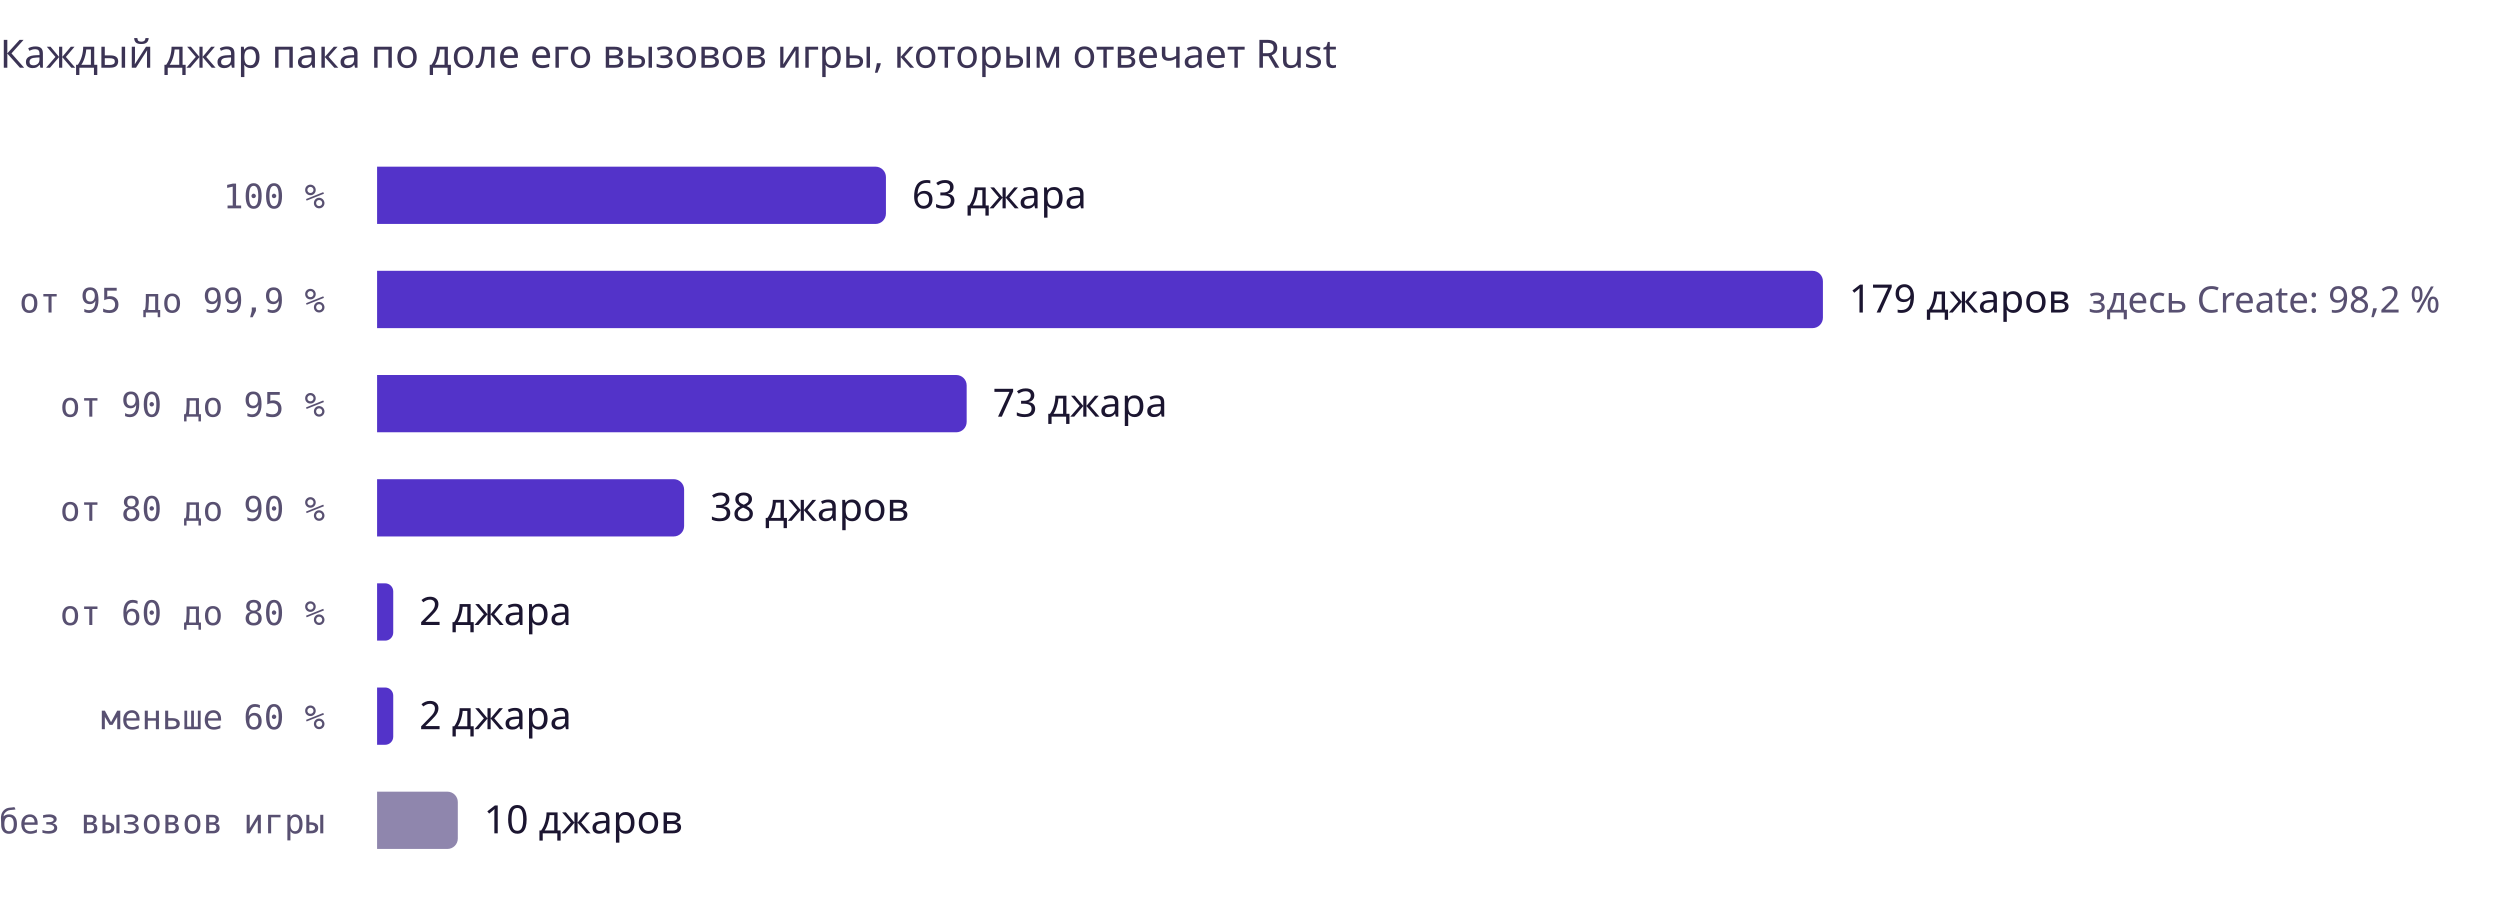
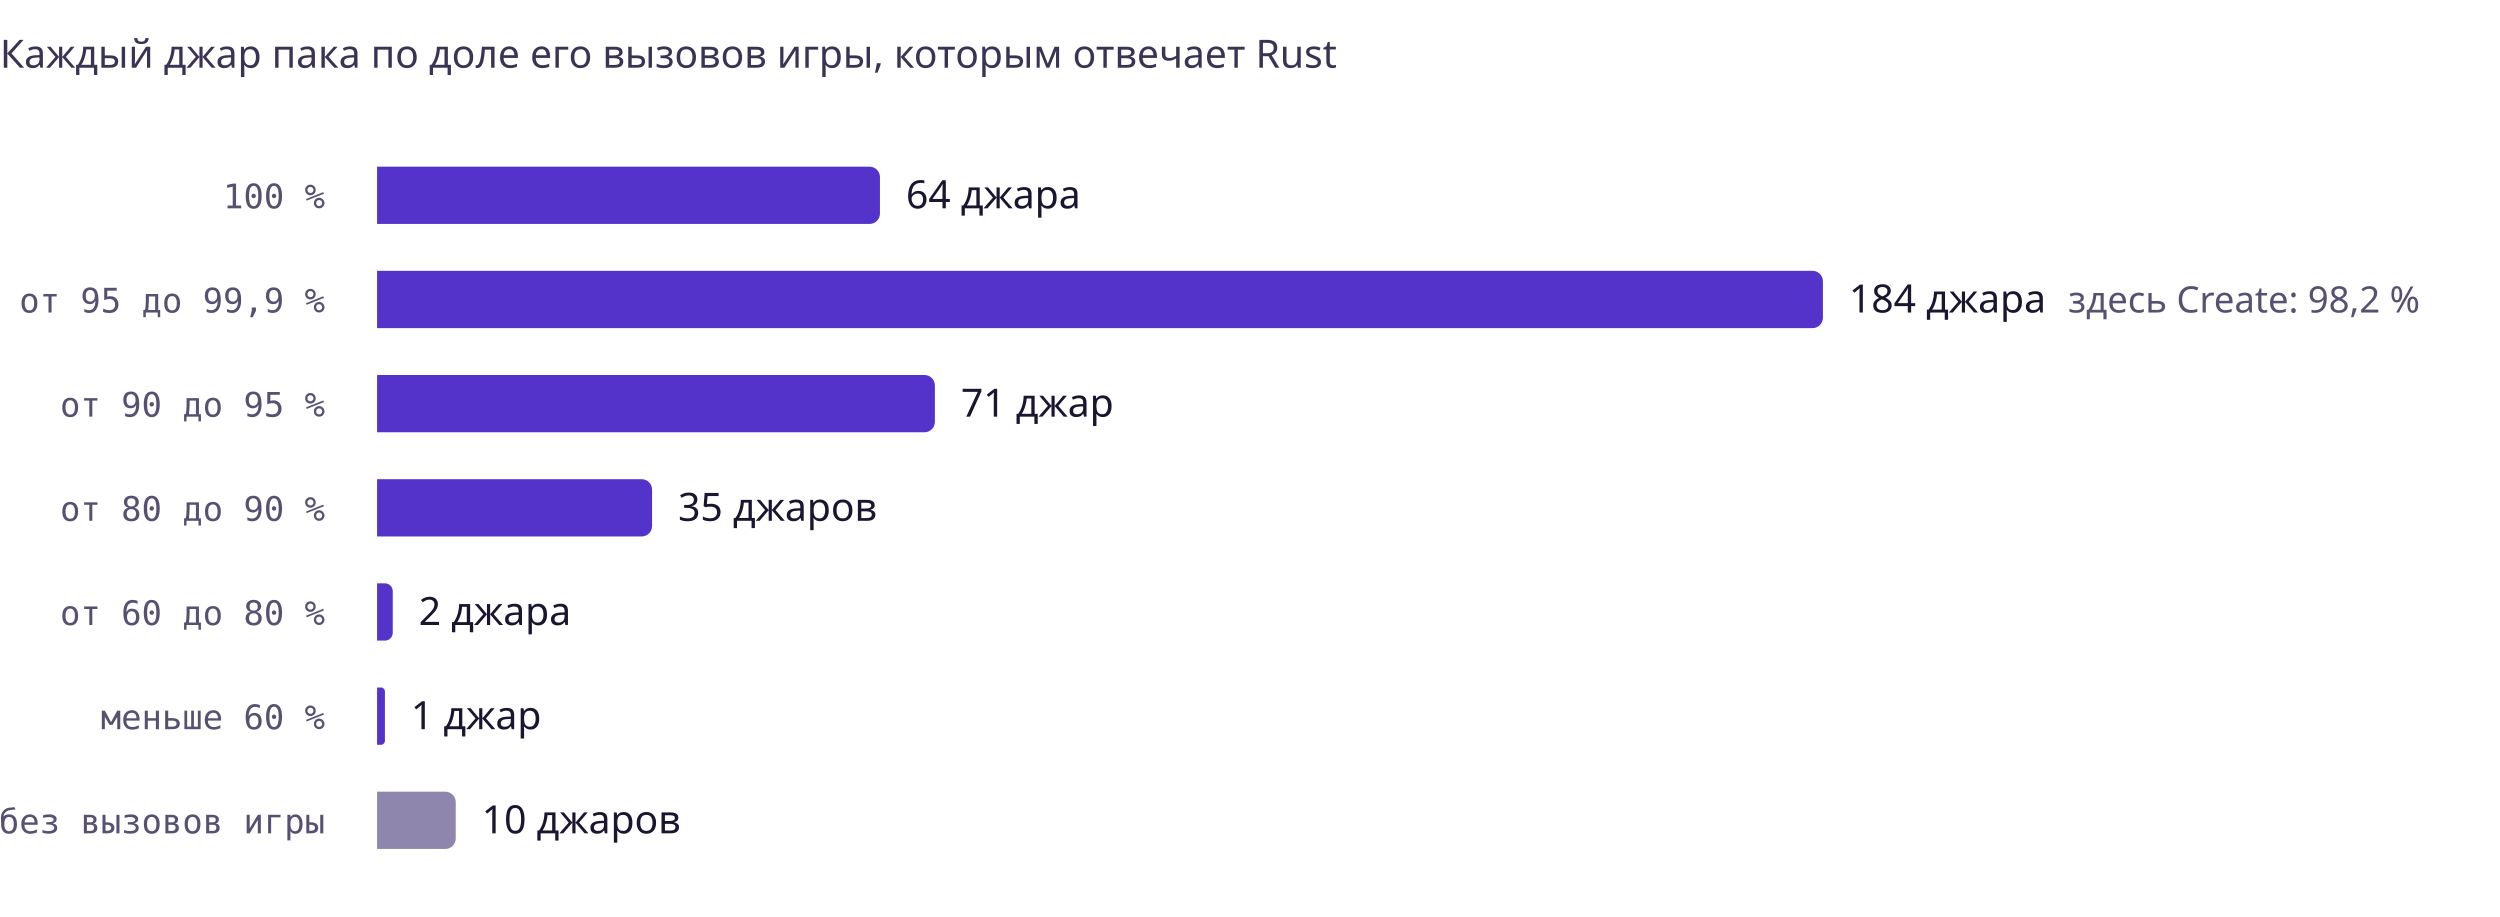
<svg xmlns="http://www.w3.org/2000/svg" viewBox="0 0 960 352" width="960" height="352" role="img" aria-labelledby="t d">
  <text x="0.0" y="26.0" font-family="'HZ Geist', sans-serif" font-weight="400" font-size="15" fill="#3b3354">Каждый джар пака по доле его вызовов игры, которым отвечает Rust</text>
  <text x="124.8" y="80.0" font-family="'HZ Geist Mono', ui-monospace, monospace" font-weight="400" font-size="13" fill="#585071" text-anchor="end">100 %</text>
-   <path d="M144.8 64h191.4a4 4 0 0 1 4 4v14a4 4 0 0 1 -4 4h-191.4Z" fill="#5333c9" />
-   <text x="350.2" y="80.0" font-family="'HZ Geist Medium', sans-serif" font-weight="500" font-size="15" fill="#1b1530">63 джара</text>
+   <path d="M144.8 64h189.1a4 4 0 0 1 4 4v14a4 4 0 0 1 -4 4h-189.1Z" fill="#5333c9" />
+   <text x="347.9" y="80.0" font-family="'HZ Geist Medium', sans-serif" font-weight="500" font-size="15" fill="#1b1530">64 джара</text>
  <text x="124.8" y="120.0" font-family="'HZ Geist Mono', ui-monospace, monospace" font-weight="400" font-size="13" fill="#585071" text-anchor="end">от 95 до 99,9 %</text>
  <path d="M144.8 104h551.2a4 4 0 0 1 4 4v14a4 4 0 0 1 -4 4h-551.2Z" fill="#5333c9" />
-   <text x="710.0" y="120.0" font-family="'HZ Geist Medium', sans-serif" font-weight="500" font-size="15" fill="#1b1530">179 джаров</text>
-   <text x="802.0" y="120.0" font-family="'HZ Geist', sans-serif" font-weight="400" font-size="14" fill="#585071">здесь Create: 98,2 %</text>
+   <text x="710.0" y="120.0" font-family="'HZ Geist Medium', sans-serif" font-weight="500" font-size="15" fill="#1b1530">184 джара</text>
+   <text x="794.2" y="120.0" font-family="'HZ Geist', sans-serif" font-weight="400" font-size="14" fill="#585071">здесь Create: 98,2 %</text>
  <text x="124.8" y="160.0" font-family="'HZ Geist Mono', ui-monospace, monospace" font-weight="400" font-size="13" fill="#585071" text-anchor="end">от 90 до 95 %</text>
-   <path d="M144.8 144h222.4a4 4 0 0 1 4 4v14a4 4 0 0 1 -4 4h-222.4Z" fill="#5333c9" />
-   <text x="381.2" y="160.0" font-family="'HZ Geist Medium', sans-serif" font-weight="500" font-size="15" fill="#1b1530">73 джара</text>
+   <path d="M144.8 144h210.2a4 4 0 0 1 4 4v14a4 4 0 0 1 -4 4h-210.2Z" fill="#5333c9" />
+   <text x="369.0" y="160.0" font-family="'HZ Geist Medium', sans-serif" font-weight="500" font-size="15" fill="#1b1530">71 джар</text>
  <text x="124.8" y="200.0" font-family="'HZ Geist Mono', ui-monospace, monospace" font-weight="400" font-size="13" fill="#585071" text-anchor="end">от 80 до 90 %</text>
-   <path d="M144.8 184h113.9a4 4 0 0 1 4 4v14a4 4 0 0 1 -4 4h-113.9Z" fill="#5333c9" />
-   <text x="272.7" y="200.0" font-family="'HZ Geist Medium', sans-serif" font-weight="500" font-size="15" fill="#1b1530">38 джаров</text>
+   <path d="M144.8 184h101.6a4 4 0 0 1 4 4v14a4 4 0 0 1 -4 4h-101.6Z" fill="#5333c9" />
+   <text x="260.4" y="200.0" font-family="'HZ Geist Medium', sans-serif" font-weight="500" font-size="15" fill="#1b1530">35 джаров</text>
  <text x="124.8" y="240.0" font-family="'HZ Geist Mono', ui-monospace, monospace" font-weight="400" font-size="13" fill="#585071" text-anchor="end">от 60 до 80 %</text>
-   <path d="M144.8 224h3.1a3.102 3.102 0 0 1 3.102 3.102v15.797a3.102 3.102 0 0 1 -3.102 3.102h-3.1Z" fill="#5333c9" />
-   <text x="161.0" y="240.0" font-family="'HZ Geist Medium', sans-serif" font-weight="500" font-size="15" fill="#1b1530">2 джара</text>
+   <path d="M144.8 224h3.0a3.017 3.017 0 0 1 3.017 3.017v15.965a3.017 3.017 0 0 1 -3.017 3.017h-3.0Z" fill="#5333c9" />
+   <text x="160.8" y="240.0" font-family="'HZ Geist Medium', sans-serif" font-weight="500" font-size="15" fill="#1b1530">2 джара</text>
  <text x="124.8" y="280.0" font-family="'HZ Geist Mono', ui-monospace, monospace" font-weight="400" font-size="13" fill="#585071" text-anchor="end">меньше 60 %</text>
-   <path d="M144.8 264h3.1a3.102 3.102 0 0 1 3.102 3.102v15.797a3.102 3.102 0 0 1 -3.102 3.102h-3.1Z" fill="#5333c9" />
-   <text x="161.0" y="280.0" font-family="'HZ Geist Medium', sans-serif" font-weight="500" font-size="15" fill="#1b1530">2 джара</text>
+   <path d="M144.8 264h1.5a1.509 1.509 0 0 1 1.509 1.509v18.983a1.509 1.509 0 0 1 -1.509 1.509h-1.5Z" fill="#5333c9" />
+   <text x="157.8" y="280.0" font-family="'HZ Geist Medium', sans-serif" font-weight="500" font-size="15" fill="#1b1530">1 джар</text>
  <text x="124.8" y="320.0" font-family="'HZ Geist Mono', ui-monospace, monospace" font-weight="400" font-size="13" fill="#585071" text-anchor="end">без вызовов игры</text>
-   <path d="M144.8 304h27.0a4 4 0 0 1 4 4v14a4 4 0 0 1 -4 4h-27.0Z" fill="#8f86ad" />
-   <text x="185.8" y="320.0" font-family="'HZ Geist Medium', sans-serif" font-weight="500" font-size="15" fill="#1b1530">10 джаров</text>
+   <path d="M144.8 304h26.2a4 4 0 0 1 4 4v14a4 4 0 0 1 -4 4h-26.2Z" fill="#8f86ad" />
+   <text x="185.0" y="320.0" font-family="'HZ Geist Medium', sans-serif" font-weight="500" font-size="15" fill="#1b1530">10 джаров</text>
</svg>
